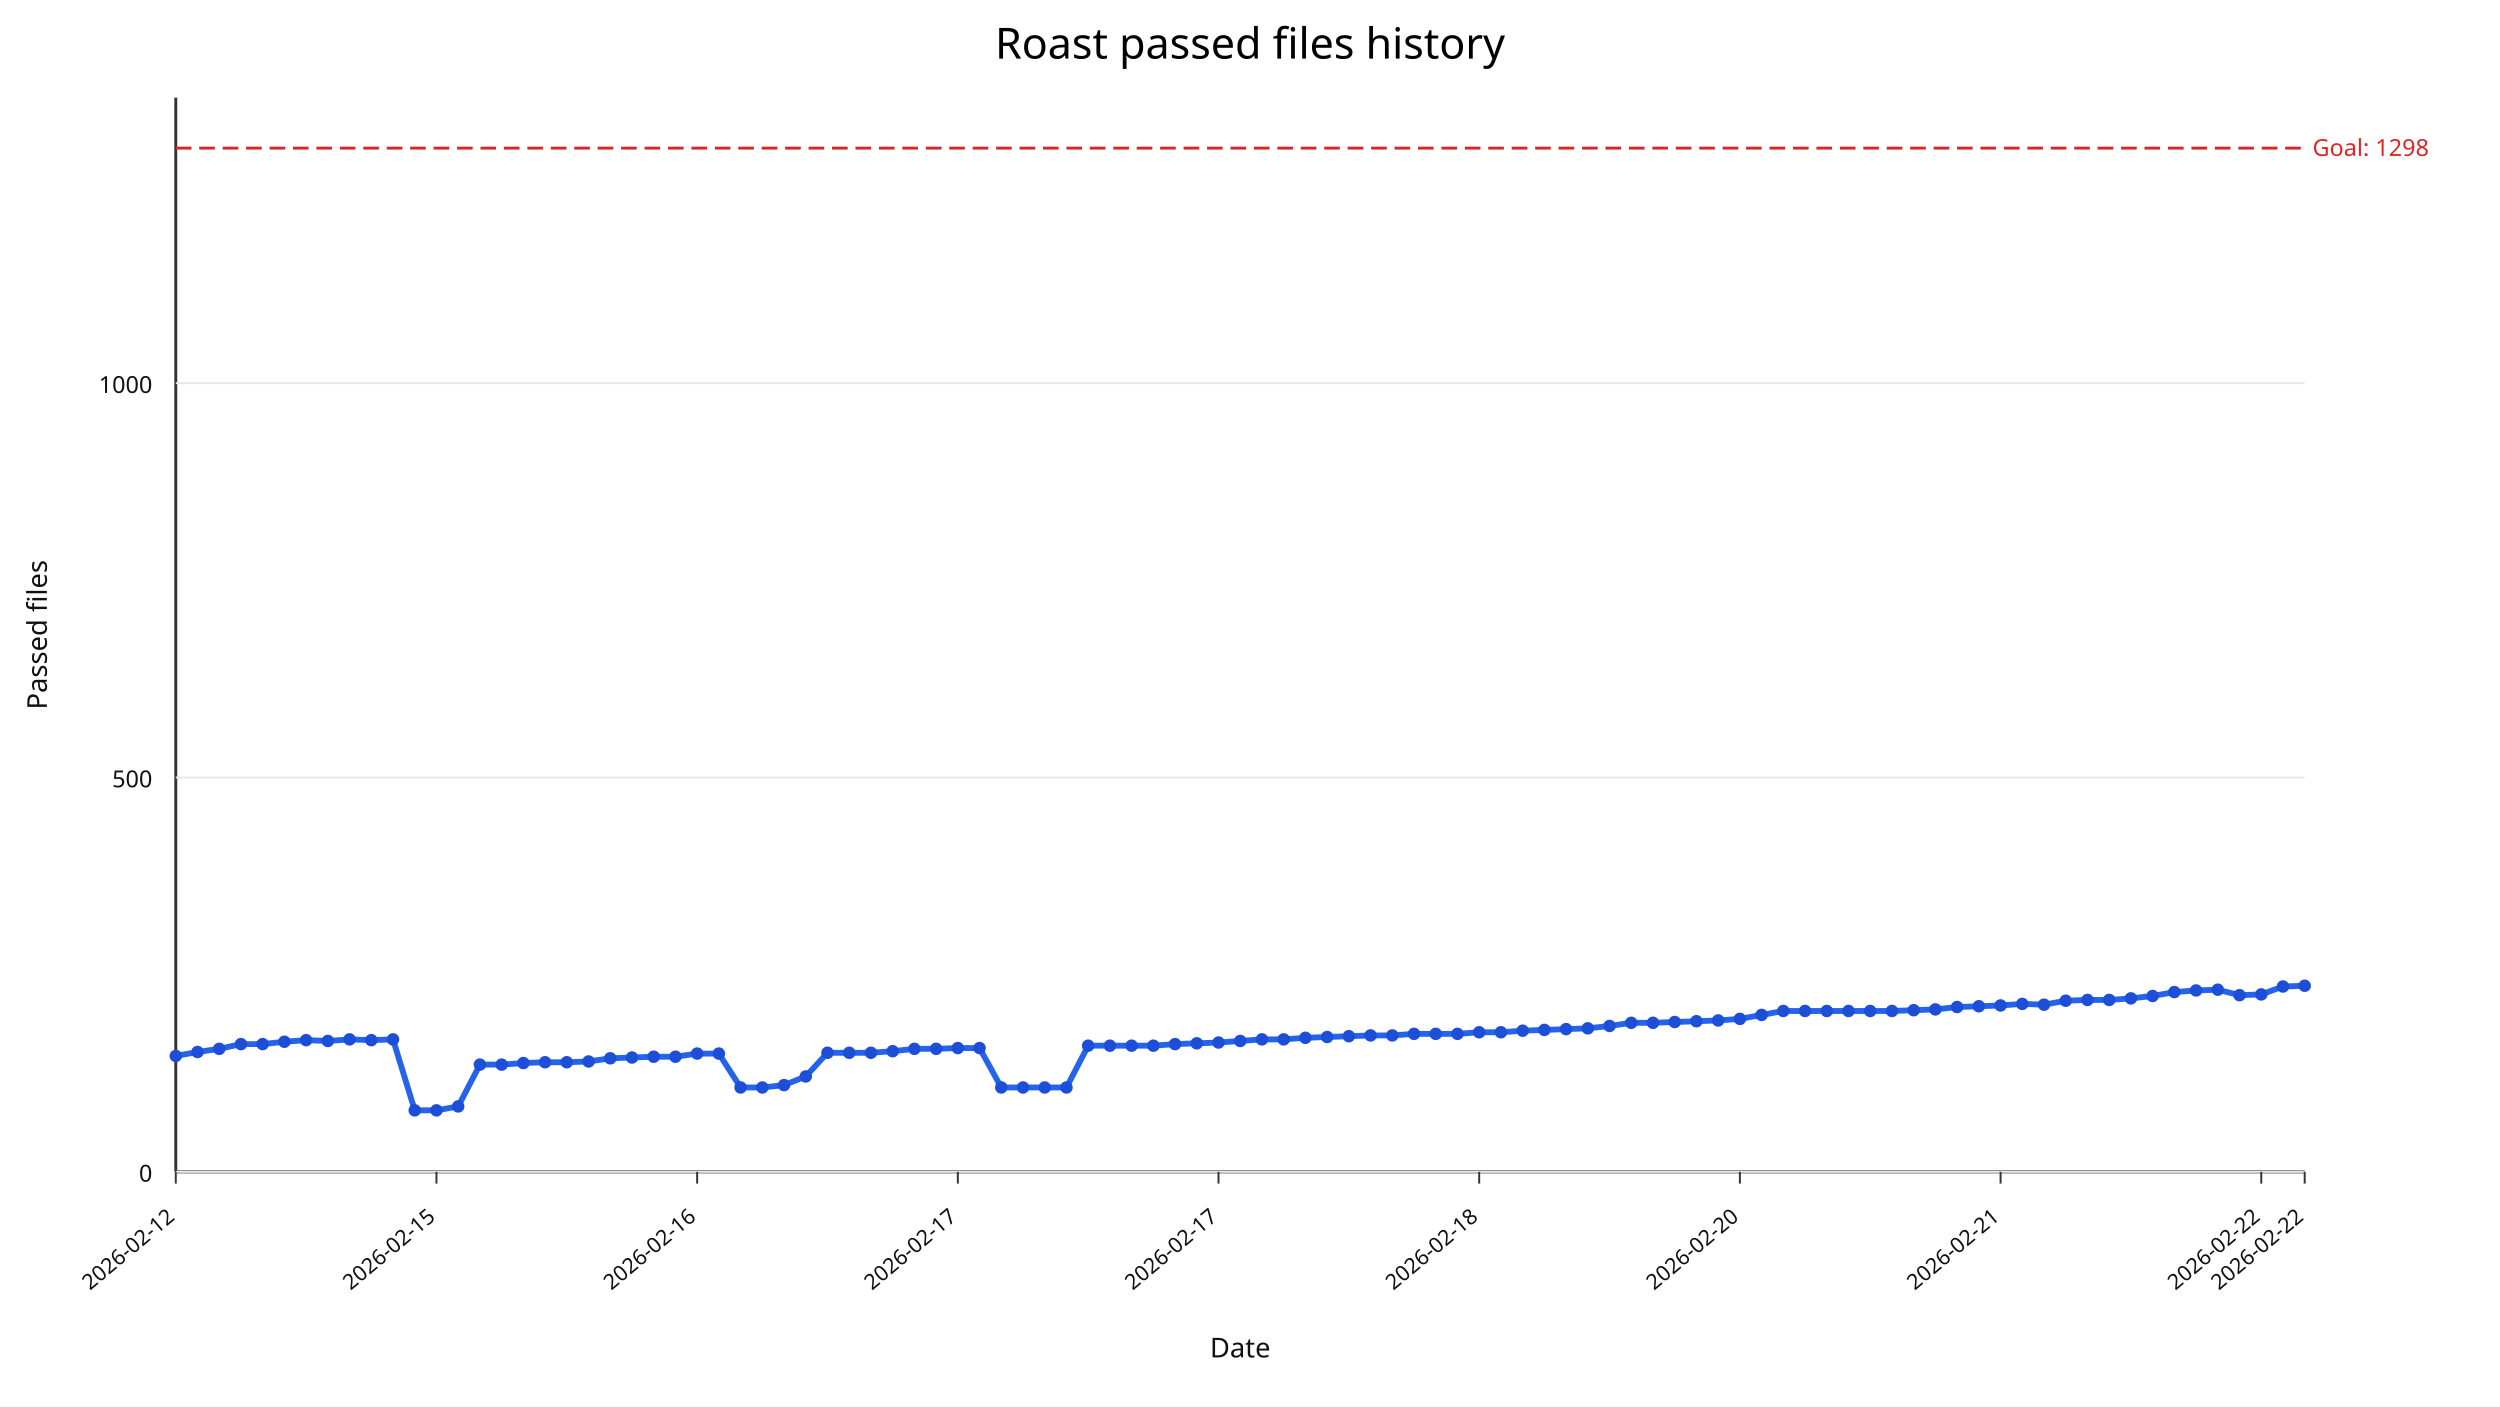
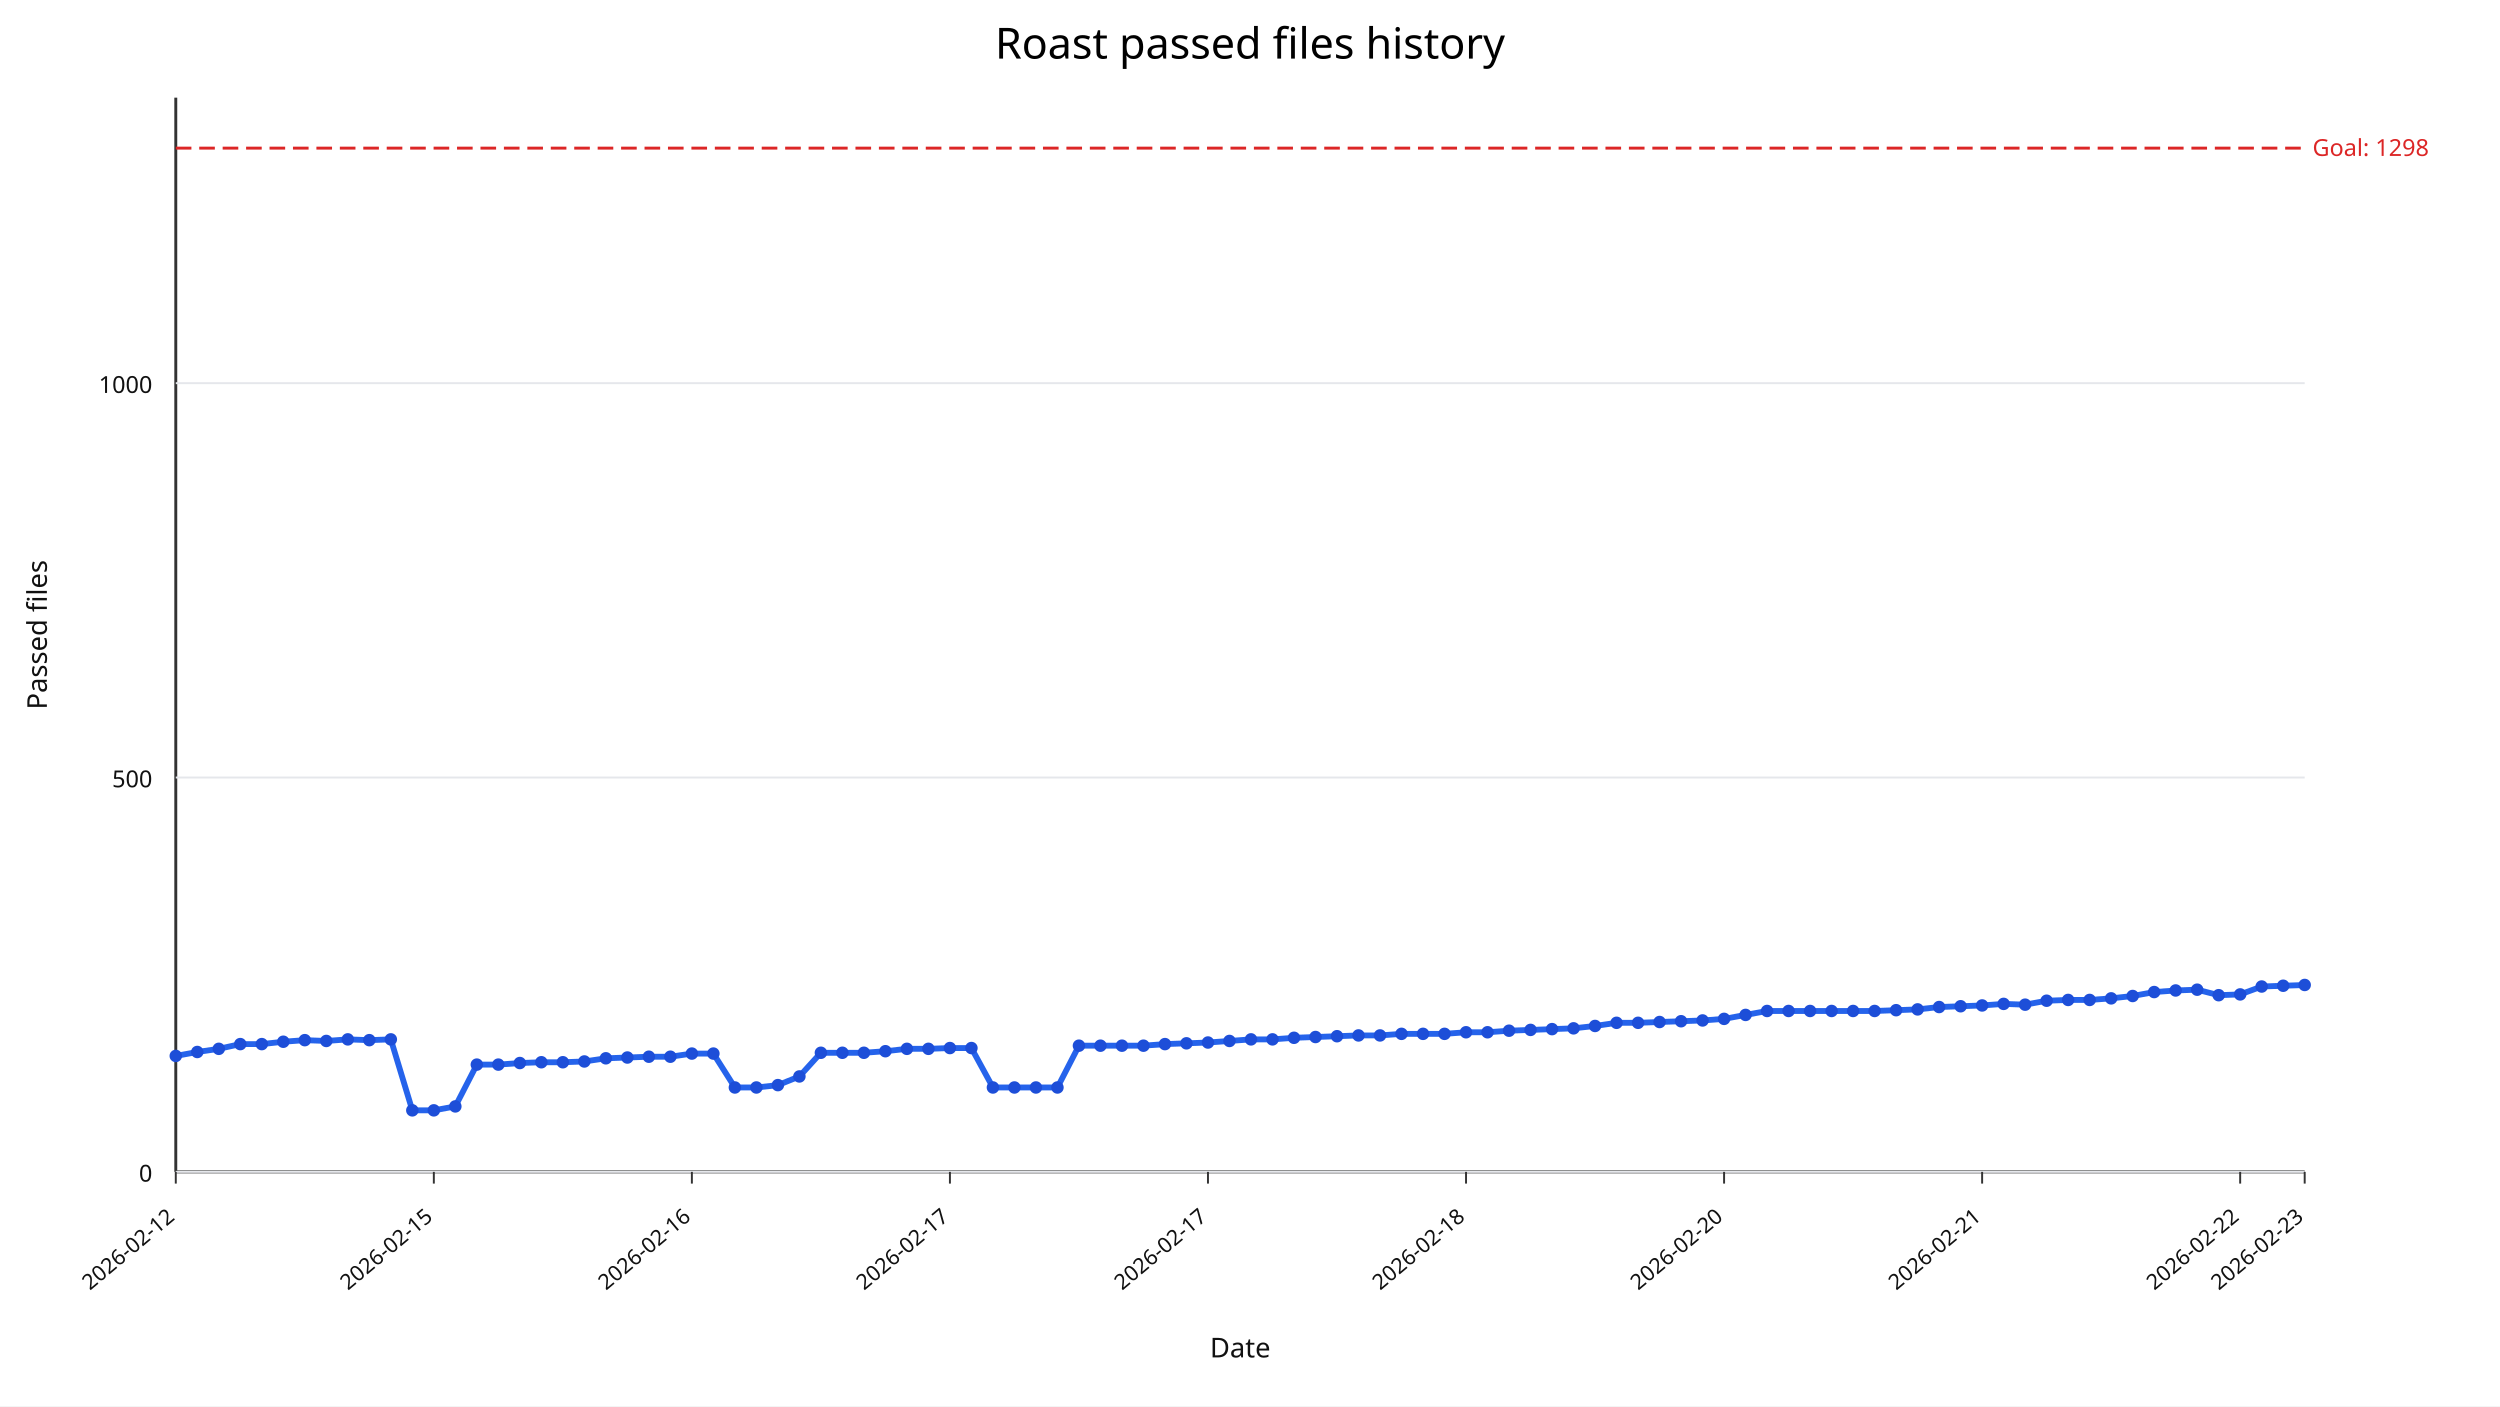
<svg xmlns="http://www.w3.org/2000/svg" width="1280" height="720" viewBox="0 0 1280 720">
  <rect width="100%" height="100%" fill="#ffffff" />
  <text x="640" y="30" text-anchor="middle" font-size="22" font-family="sans-serif">Roast passed files history</text>
  <line x1="90" y1="600" x2="1180" y2="600" stroke="#333" stroke-width="1.5" />
  <line x1="90" y1="50" x2="90" y2="600" stroke="#333" stroke-width="1.5" />
  <line x1="90" y1="600.00" x2="1180" y2="600.00" stroke="#e5e7eb" stroke-width="1" />
  <text x="78" y="605.00" text-anchor="end" font-size="12" fill="#111" font-family="sans-serif">0</text>
  <line x1="90" y1="398.09" x2="1180" y2="398.09" stroke="#e5e7eb" stroke-width="1" />
  <text x="78" y="403.09" text-anchor="end" font-size="12" fill="#111" font-family="sans-serif">500</text>
  <line x1="90" y1="196.18" x2="1180" y2="196.18" stroke="#e5e7eb" stroke-width="1" />
  <text x="78" y="201.18" text-anchor="end" font-size="12" fill="#111" font-family="sans-serif">1000</text>
  <line x1="90.00" y1="600" x2="90.00" y2="606" stroke="#333" stroke-width="1" />
  <text x="90.00" y="624" text-anchor="end" font-size="11" fill="#111" transform="rotate(-40 90.00,624)" font-family="sans-serif">2026-02-12</text>
-   <line x1="223.47" y1="600" x2="223.47" y2="606" stroke="#333" stroke-width="1" />
-   <text x="223.47" y="624" text-anchor="end" font-size="11" fill="#111" transform="rotate(-40 223.47,624)" font-family="sans-serif">2026-02-15</text>
-   <line x1="356.94" y1="600" x2="356.94" y2="606" stroke="#333" stroke-width="1" />
-   <text x="356.94" y="624" text-anchor="end" font-size="11" fill="#111" transform="rotate(-40 356.94,624)" font-family="sans-serif">2026-02-16</text>
-   <line x1="490.41" y1="600" x2="490.41" y2="606" stroke="#333" stroke-width="1" />
-   <text x="490.41" y="624" text-anchor="end" font-size="11" fill="#111" transform="rotate(-40 490.41,624)" font-family="sans-serif">2026-02-17</text>
-   <line x1="623.88" y1="600" x2="623.88" y2="606" stroke="#333" stroke-width="1" />
-   <text x="623.88" y="624" text-anchor="end" font-size="11" fill="#111" transform="rotate(-40 623.88,624)" font-family="sans-serif">2026-02-17</text>
-   <line x1="757.35" y1="600" x2="757.35" y2="606" stroke="#333" stroke-width="1" />
-   <text x="757.35" y="624" text-anchor="end" font-size="11" fill="#111" transform="rotate(-40 757.35,624)" font-family="sans-serif">2026-02-18</text>
-   <line x1="890.82" y1="600" x2="890.82" y2="606" stroke="#333" stroke-width="1" />
-   <text x="890.82" y="624" text-anchor="end" font-size="11" fill="#111" transform="rotate(-40 890.82,624)" font-family="sans-serif">2026-02-20</text>
-   <line x1="1024.29" y1="600" x2="1024.29" y2="606" stroke="#333" stroke-width="1" />
-   <text x="1024.29" y="624" text-anchor="end" font-size="11" fill="#111" transform="rotate(-40 1024.29,624)" font-family="sans-serif">2026-02-21</text>
-   <line x1="1157.76" y1="600" x2="1157.76" y2="606" stroke="#333" stroke-width="1" />
-   <text x="1157.76" y="624" text-anchor="end" font-size="11" fill="#111" transform="rotate(-40 1157.76,624)" font-family="sans-serif">2026-02-22</text>
+   <line x1="222.12" y1="600" x2="222.12" y2="606" stroke="#333" stroke-width="1" />
+   <text x="222.12" y="624" text-anchor="end" font-size="11" fill="#111" transform="rotate(-40 222.12,624)" font-family="sans-serif">2026-02-15</text>
+   <line x1="354.24" y1="600" x2="354.24" y2="606" stroke="#333" stroke-width="1" />
+   <text x="354.24" y="624" text-anchor="end" font-size="11" fill="#111" transform="rotate(-40 354.24,624)" font-family="sans-serif">2026-02-16</text>
+   <line x1="486.36" y1="600" x2="486.36" y2="606" stroke="#333" stroke-width="1" />
+   <text x="486.36" y="624" text-anchor="end" font-size="11" fill="#111" transform="rotate(-40 486.36,624)" font-family="sans-serif">2026-02-17</text>
+   <line x1="618.48" y1="600" x2="618.48" y2="606" stroke="#333" stroke-width="1" />
+   <text x="618.48" y="624" text-anchor="end" font-size="11" fill="#111" transform="rotate(-40 618.48,624)" font-family="sans-serif">2026-02-17</text>
+   <line x1="750.61" y1="600" x2="750.61" y2="606" stroke="#333" stroke-width="1" />
+   <text x="750.61" y="624" text-anchor="end" font-size="11" fill="#111" transform="rotate(-40 750.61,624)" font-family="sans-serif">2026-02-18</text>
+   <line x1="882.73" y1="600" x2="882.73" y2="606" stroke="#333" stroke-width="1" />
+   <text x="882.73" y="624" text-anchor="end" font-size="11" fill="#111" transform="rotate(-40 882.73,624)" font-family="sans-serif">2026-02-20</text>
+   <line x1="1014.85" y1="600" x2="1014.85" y2="606" stroke="#333" stroke-width="1" />
+   <text x="1014.85" y="624" text-anchor="end" font-size="11" fill="#111" transform="rotate(-40 1014.85,624)" font-family="sans-serif">2026-02-21</text>
+   <line x1="1146.97" y1="600" x2="1146.97" y2="606" stroke="#333" stroke-width="1" />
+   <text x="1146.97" y="624" text-anchor="end" font-size="11" fill="#111" transform="rotate(-40 1146.97,624)" font-family="sans-serif">2026-02-22</text>
  <line x1="1180.00" y1="600" x2="1180.00" y2="606" stroke="#333" stroke-width="1" />
-   <text x="1180.00" y="624" text-anchor="end" font-size="11" fill="#111" transform="rotate(-40 1180.00,624)" font-family="sans-serif">2026-02-22</text>
+   <text x="1180.00" y="624" text-anchor="end" font-size="11" fill="#111" transform="rotate(-40 1180.00,624)" font-family="sans-serif">2026-02-23</text>
  <line x1="90" y1="75.84" x2="1180" y2="75.84" stroke="#dc2626" stroke-width="1.5" stroke-dasharray="8,4" />
  <text x="1184" y="79.84" font-size="12" fill="#dc2626" font-family="sans-serif">Goal: 1298</text>
-   <polyline fill="none" stroke="#2563eb" stroke-width="3" points="90.00,540.64 101.12,538.62 112.24,537.00 123.37,534.58 134.49,534.58 145.61,533.37 156.73,532.56 167.86,532.97 178.98,532.16 190.10,532.56 201.22,532.16 212.35,568.50 223.47,568.50 234.59,566.48 245.71,545.08 256.84,545.08 267.96,544.27 279.08,543.87 290.20,543.87 301.33,543.47 312.45,541.85 323.57,541.45 334.69,541.04 345.82,541.04 356.94,539.43 368.06,539.43 379.18,556.79 390.31,556.79 401.43,555.58 412.55,551.14 423.67,539.02 434.80,539.02 445.92,539.02 457.04,538.22 468.16,537.00 479.29,537.00 490.41,536.60 501.53,536.60 512.65,556.79 523.78,556.79 534.90,556.79 546.02,556.79 557.14,535.39 568.27,535.39 579.39,535.39 590.51,535.39 601.63,534.58 612.76,534.18 623.88,533.77 635.00,532.97 646.12,532.16 657.24,532.16 668.37,531.35 679.49,530.95 690.61,530.54 701.73,530.14 712.86,530.14 723.98,529.33 735.10,529.33 746.22,529.33 757.35,528.52 768.47,528.52 779.59,527.72 790.71,527.31 801.84,526.91 812.96,526.51 824.08,525.29 835.20,523.68 846.33,523.68 857.45,523.27 868.57,522.87 879.69,522.47 890.82,521.66 901.94,519.64 913.06,517.62 924.18,517.62 935.31,517.62 946.43,517.62 957.55,517.62 968.67,517.62 979.80,517.22 990.92,516.81 1002.04,515.60 1013.16,515.20 1024.29,514.79 1035.41,513.99 1046.53,514.39 1057.65,512.37 1068.78,511.97 1079.90,511.97 1091.02,511.16 1102.14,509.95 1113.27,507.93 1124.39,507.12 1135.51,506.72 1146.63,509.54 1157.76,509.14 1168.88,505.10 1180.00,504.70" />
+   <polyline fill="none" stroke="#2563eb" stroke-width="3" points="90.00,540.64 101.01,538.62 112.02,537.00 123.03,534.58 134.04,534.58 145.05,533.37 156.06,532.56 167.07,532.97 178.08,532.16 189.09,532.56 200.10,532.16 211.11,568.50 222.12,568.50 233.13,566.48 244.14,545.08 255.15,545.08 266.16,544.27 277.17,543.87 288.18,543.87 299.19,543.47 310.20,541.85 321.21,541.45 332.22,541.04 343.23,541.04 354.24,539.43 365.25,539.43 376.26,556.79 387.27,556.79 398.28,555.58 409.29,551.14 420.30,539.02 431.31,539.02 442.32,539.02 453.33,538.22 464.34,537.00 475.35,537.00 486.36,536.60 497.37,536.60 508.38,556.79 519.39,556.79 530.40,556.79 541.41,556.79 552.42,535.39 563.43,535.39 574.44,535.39 585.45,535.39 596.46,534.58 607.47,534.18 618.48,533.77 629.49,532.97 640.51,532.16 651.52,532.16 662.53,531.35 673.54,530.95 684.55,530.54 695.56,530.14 706.57,530.14 717.58,529.33 728.59,529.33 739.60,529.33 750.61,528.52 761.62,528.52 772.63,527.72 783.64,527.31 794.65,526.91 805.66,526.51 816.67,525.29 827.68,523.68 838.69,523.68 849.70,523.27 860.71,522.87 871.72,522.47 882.73,521.66 893.74,519.64 904.75,517.62 915.76,517.62 926.77,517.62 937.78,517.62 948.79,517.62 959.80,517.62 970.81,517.22 981.82,516.81 992.83,515.60 1003.84,515.20 1014.85,514.79 1025.86,513.99 1036.87,514.39 1047.88,512.37 1058.89,511.97 1069.90,511.97 1080.91,511.16 1091.92,509.95 1102.93,507.93 1113.94,507.12 1124.95,506.72 1135.96,509.54 1146.97,509.14 1157.98,505.10 1168.99,504.70 1180.00,504.30" />
  <circle cx="90.00" cy="540.64" r="3.2" fill="#1d4ed8" />
-   <circle cx="101.12" cy="538.62" r="3.2" fill="#1d4ed8" />
-   <circle cx="112.24" cy="537.00" r="3.2" fill="#1d4ed8" />
-   <circle cx="123.37" cy="534.58" r="3.2" fill="#1d4ed8" />
-   <circle cx="134.49" cy="534.58" r="3.2" fill="#1d4ed8" />
-   <circle cx="145.61" cy="533.37" r="3.2" fill="#1d4ed8" />
-   <circle cx="156.73" cy="532.56" r="3.2" fill="#1d4ed8" />
-   <circle cx="167.86" cy="532.97" r="3.2" fill="#1d4ed8" />
-   <circle cx="178.98" cy="532.16" r="3.2" fill="#1d4ed8" />
-   <circle cx="190.10" cy="532.56" r="3.2" fill="#1d4ed8" />
-   <circle cx="201.22" cy="532.16" r="3.2" fill="#1d4ed8" />
-   <circle cx="212.35" cy="568.50" r="3.2" fill="#1d4ed8" />
-   <circle cx="223.47" cy="568.50" r="3.2" fill="#1d4ed8" />
-   <circle cx="234.59" cy="566.48" r="3.2" fill="#1d4ed8" />
-   <circle cx="245.71" cy="545.08" r="3.2" fill="#1d4ed8" />
-   <circle cx="256.84" cy="545.08" r="3.2" fill="#1d4ed8" />
-   <circle cx="267.96" cy="544.27" r="3.2" fill="#1d4ed8" />
-   <circle cx="279.08" cy="543.87" r="3.2" fill="#1d4ed8" />
-   <circle cx="290.20" cy="543.87" r="3.2" fill="#1d4ed8" />
-   <circle cx="301.33" cy="543.47" r="3.2" fill="#1d4ed8" />
-   <circle cx="312.45" cy="541.85" r="3.2" fill="#1d4ed8" />
-   <circle cx="323.57" cy="541.45" r="3.2" fill="#1d4ed8" />
-   <circle cx="334.69" cy="541.04" r="3.2" fill="#1d4ed8" />
-   <circle cx="345.82" cy="541.04" r="3.2" fill="#1d4ed8" />
-   <circle cx="356.94" cy="539.43" r="3.2" fill="#1d4ed8" />
-   <circle cx="368.06" cy="539.43" r="3.2" fill="#1d4ed8" />
-   <circle cx="379.18" cy="556.79" r="3.2" fill="#1d4ed8" />
-   <circle cx="390.31" cy="556.79" r="3.2" fill="#1d4ed8" />
-   <circle cx="401.43" cy="555.58" r="3.2" fill="#1d4ed8" />
-   <circle cx="412.55" cy="551.14" r="3.2" fill="#1d4ed8" />
-   <circle cx="423.67" cy="539.02" r="3.2" fill="#1d4ed8" />
-   <circle cx="434.80" cy="539.02" r="3.2" fill="#1d4ed8" />
-   <circle cx="445.92" cy="539.02" r="3.2" fill="#1d4ed8" />
-   <circle cx="457.04" cy="538.22" r="3.2" fill="#1d4ed8" />
-   <circle cx="468.16" cy="537.00" r="3.2" fill="#1d4ed8" />
-   <circle cx="479.29" cy="537.00" r="3.2" fill="#1d4ed8" />
-   <circle cx="490.41" cy="536.60" r="3.2" fill="#1d4ed8" />
-   <circle cx="501.53" cy="536.60" r="3.2" fill="#1d4ed8" />
-   <circle cx="512.65" cy="556.79" r="3.2" fill="#1d4ed8" />
-   <circle cx="523.78" cy="556.79" r="3.2" fill="#1d4ed8" />
-   <circle cx="534.90" cy="556.79" r="3.2" fill="#1d4ed8" />
-   <circle cx="546.02" cy="556.79" r="3.2" fill="#1d4ed8" />
-   <circle cx="557.14" cy="535.39" r="3.2" fill="#1d4ed8" />
-   <circle cx="568.27" cy="535.39" r="3.2" fill="#1d4ed8" />
-   <circle cx="579.39" cy="535.39" r="3.2" fill="#1d4ed8" />
-   <circle cx="590.51" cy="535.39" r="3.2" fill="#1d4ed8" />
-   <circle cx="601.63" cy="534.58" r="3.2" fill="#1d4ed8" />
-   <circle cx="612.76" cy="534.18" r="3.2" fill="#1d4ed8" />
-   <circle cx="623.88" cy="533.77" r="3.2" fill="#1d4ed8" />
-   <circle cx="635.00" cy="532.97" r="3.2" fill="#1d4ed8" />
-   <circle cx="646.12" cy="532.16" r="3.2" fill="#1d4ed8" />
-   <circle cx="657.24" cy="532.16" r="3.2" fill="#1d4ed8" />
-   <circle cx="668.37" cy="531.35" r="3.2" fill="#1d4ed8" />
-   <circle cx="679.49" cy="530.95" r="3.2" fill="#1d4ed8" />
-   <circle cx="690.61" cy="530.54" r="3.2" fill="#1d4ed8" />
-   <circle cx="701.73" cy="530.14" r="3.2" fill="#1d4ed8" />
-   <circle cx="712.86" cy="530.14" r="3.2" fill="#1d4ed8" />
-   <circle cx="723.98" cy="529.33" r="3.2" fill="#1d4ed8" />
-   <circle cx="735.10" cy="529.33" r="3.2" fill="#1d4ed8" />
-   <circle cx="746.22" cy="529.33" r="3.2" fill="#1d4ed8" />
-   <circle cx="757.35" cy="528.52" r="3.2" fill="#1d4ed8" />
-   <circle cx="768.47" cy="528.52" r="3.2" fill="#1d4ed8" />
-   <circle cx="779.59" cy="527.72" r="3.2" fill="#1d4ed8" />
-   <circle cx="790.71" cy="527.31" r="3.2" fill="#1d4ed8" />
-   <circle cx="801.84" cy="526.91" r="3.2" fill="#1d4ed8" />
-   <circle cx="812.96" cy="526.51" r="3.2" fill="#1d4ed8" />
-   <circle cx="824.08" cy="525.29" r="3.2" fill="#1d4ed8" />
-   <circle cx="835.20" cy="523.68" r="3.2" fill="#1d4ed8" />
-   <circle cx="846.33" cy="523.68" r="3.2" fill="#1d4ed8" />
-   <circle cx="857.45" cy="523.27" r="3.2" fill="#1d4ed8" />
-   <circle cx="868.57" cy="522.87" r="3.2" fill="#1d4ed8" />
-   <circle cx="879.69" cy="522.47" r="3.2" fill="#1d4ed8" />
-   <circle cx="890.82" cy="521.66" r="3.2" fill="#1d4ed8" />
-   <circle cx="901.94" cy="519.64" r="3.2" fill="#1d4ed8" />
-   <circle cx="913.06" cy="517.62" r="3.2" fill="#1d4ed8" />
-   <circle cx="924.18" cy="517.62" r="3.2" fill="#1d4ed8" />
-   <circle cx="935.31" cy="517.62" r="3.2" fill="#1d4ed8" />
-   <circle cx="946.43" cy="517.62" r="3.2" fill="#1d4ed8" />
-   <circle cx="957.55" cy="517.62" r="3.2" fill="#1d4ed8" />
-   <circle cx="968.67" cy="517.62" r="3.2" fill="#1d4ed8" />
-   <circle cx="979.80" cy="517.22" r="3.2" fill="#1d4ed8" />
-   <circle cx="990.92" cy="516.81" r="3.2" fill="#1d4ed8" />
-   <circle cx="1002.04" cy="515.60" r="3.2" fill="#1d4ed8" />
-   <circle cx="1013.16" cy="515.20" r="3.2" fill="#1d4ed8" />
-   <circle cx="1024.29" cy="514.79" r="3.2" fill="#1d4ed8" />
-   <circle cx="1035.41" cy="513.99" r="3.2" fill="#1d4ed8" />
-   <circle cx="1046.53" cy="514.39" r="3.2" fill="#1d4ed8" />
-   <circle cx="1057.65" cy="512.37" r="3.2" fill="#1d4ed8" />
-   <circle cx="1068.78" cy="511.97" r="3.2" fill="#1d4ed8" />
-   <circle cx="1079.90" cy="511.97" r="3.2" fill="#1d4ed8" />
-   <circle cx="1091.02" cy="511.16" r="3.2" fill="#1d4ed8" />
-   <circle cx="1102.14" cy="509.95" r="3.2" fill="#1d4ed8" />
-   <circle cx="1113.27" cy="507.93" r="3.2" fill="#1d4ed8" />
-   <circle cx="1124.39" cy="507.12" r="3.2" fill="#1d4ed8" />
-   <circle cx="1135.51" cy="506.72" r="3.2" fill="#1d4ed8" />
-   <circle cx="1146.63" cy="509.54" r="3.2" fill="#1d4ed8" />
-   <circle cx="1157.76" cy="509.14" r="3.2" fill="#1d4ed8" />
-   <circle cx="1168.88" cy="505.10" r="3.2" fill="#1d4ed8" />
-   <circle cx="1180.00" cy="504.70" r="3.2" fill="#1d4ed8" />
+   <circle cx="101.01" cy="538.62" r="3.2" fill="#1d4ed8" />
+   <circle cx="112.02" cy="537.00" r="3.2" fill="#1d4ed8" />
+   <circle cx="123.03" cy="534.58" r="3.2" fill="#1d4ed8" />
+   <circle cx="134.04" cy="534.58" r="3.2" fill="#1d4ed8" />
+   <circle cx="145.05" cy="533.37" r="3.2" fill="#1d4ed8" />
+   <circle cx="156.06" cy="532.56" r="3.2" fill="#1d4ed8" />
+   <circle cx="167.07" cy="532.97" r="3.2" fill="#1d4ed8" />
+   <circle cx="178.08" cy="532.16" r="3.2" fill="#1d4ed8" />
+   <circle cx="189.09" cy="532.56" r="3.2" fill="#1d4ed8" />
+   <circle cx="200.10" cy="532.16" r="3.2" fill="#1d4ed8" />
+   <circle cx="211.11" cy="568.50" r="3.2" fill="#1d4ed8" />
+   <circle cx="222.12" cy="568.50" r="3.2" fill="#1d4ed8" />
+   <circle cx="233.13" cy="566.48" r="3.2" fill="#1d4ed8" />
+   <circle cx="244.14" cy="545.08" r="3.2" fill="#1d4ed8" />
+   <circle cx="255.15" cy="545.08" r="3.2" fill="#1d4ed8" />
+   <circle cx="266.16" cy="544.27" r="3.2" fill="#1d4ed8" />
+   <circle cx="277.17" cy="543.87" r="3.2" fill="#1d4ed8" />
+   <circle cx="288.18" cy="543.87" r="3.2" fill="#1d4ed8" />
+   <circle cx="299.19" cy="543.47" r="3.2" fill="#1d4ed8" />
+   <circle cx="310.20" cy="541.85" r="3.2" fill="#1d4ed8" />
+   <circle cx="321.21" cy="541.45" r="3.2" fill="#1d4ed8" />
+   <circle cx="332.22" cy="541.04" r="3.2" fill="#1d4ed8" />
+   <circle cx="343.23" cy="541.04" r="3.2" fill="#1d4ed8" />
+   <circle cx="354.24" cy="539.43" r="3.2" fill="#1d4ed8" />
+   <circle cx="365.25" cy="539.43" r="3.2" fill="#1d4ed8" />
+   <circle cx="376.26" cy="556.79" r="3.2" fill="#1d4ed8" />
+   <circle cx="387.27" cy="556.79" r="3.2" fill="#1d4ed8" />
+   <circle cx="398.28" cy="555.58" r="3.2" fill="#1d4ed8" />
+   <circle cx="409.29" cy="551.14" r="3.2" fill="#1d4ed8" />
+   <circle cx="420.30" cy="539.02" r="3.2" fill="#1d4ed8" />
+   <circle cx="431.31" cy="539.02" r="3.2" fill="#1d4ed8" />
+   <circle cx="442.32" cy="539.02" r="3.2" fill="#1d4ed8" />
+   <circle cx="453.33" cy="538.22" r="3.2" fill="#1d4ed8" />
+   <circle cx="464.34" cy="537.00" r="3.2" fill="#1d4ed8" />
+   <circle cx="475.35" cy="537.00" r="3.2" fill="#1d4ed8" />
+   <circle cx="486.36" cy="536.60" r="3.2" fill="#1d4ed8" />
+   <circle cx="497.37" cy="536.60" r="3.2" fill="#1d4ed8" />
+   <circle cx="508.38" cy="556.79" r="3.2" fill="#1d4ed8" />
+   <circle cx="519.39" cy="556.79" r="3.2" fill="#1d4ed8" />
+   <circle cx="530.40" cy="556.79" r="3.2" fill="#1d4ed8" />
+   <circle cx="541.41" cy="556.79" r="3.2" fill="#1d4ed8" />
+   <circle cx="552.42" cy="535.39" r="3.2" fill="#1d4ed8" />
+   <circle cx="563.43" cy="535.39" r="3.2" fill="#1d4ed8" />
+   <circle cx="574.44" cy="535.39" r="3.2" fill="#1d4ed8" />
+   <circle cx="585.45" cy="535.39" r="3.2" fill="#1d4ed8" />
+   <circle cx="596.46" cy="534.58" r="3.2" fill="#1d4ed8" />
+   <circle cx="607.47" cy="534.18" r="3.2" fill="#1d4ed8" />
+   <circle cx="618.48" cy="533.77" r="3.2" fill="#1d4ed8" />
+   <circle cx="629.49" cy="532.97" r="3.2" fill="#1d4ed8" />
+   <circle cx="640.51" cy="532.16" r="3.2" fill="#1d4ed8" />
+   <circle cx="651.52" cy="532.16" r="3.2" fill="#1d4ed8" />
+   <circle cx="662.53" cy="531.35" r="3.2" fill="#1d4ed8" />
+   <circle cx="673.54" cy="530.95" r="3.2" fill="#1d4ed8" />
+   <circle cx="684.55" cy="530.54" r="3.2" fill="#1d4ed8" />
+   <circle cx="695.56" cy="530.14" r="3.2" fill="#1d4ed8" />
+   <circle cx="706.57" cy="530.14" r="3.2" fill="#1d4ed8" />
+   <circle cx="717.58" cy="529.33" r="3.2" fill="#1d4ed8" />
+   <circle cx="728.59" cy="529.33" r="3.2" fill="#1d4ed8" />
+   <circle cx="739.60" cy="529.33" r="3.2" fill="#1d4ed8" />
+   <circle cx="750.61" cy="528.52" r="3.2" fill="#1d4ed8" />
+   <circle cx="761.62" cy="528.52" r="3.2" fill="#1d4ed8" />
+   <circle cx="772.63" cy="527.72" r="3.2" fill="#1d4ed8" />
+   <circle cx="783.64" cy="527.31" r="3.2" fill="#1d4ed8" />
+   <circle cx="794.65" cy="526.91" r="3.2" fill="#1d4ed8" />
+   <circle cx="805.66" cy="526.51" r="3.2" fill="#1d4ed8" />
+   <circle cx="816.67" cy="525.29" r="3.2" fill="#1d4ed8" />
+   <circle cx="827.68" cy="523.68" r="3.2" fill="#1d4ed8" />
+   <circle cx="838.69" cy="523.68" r="3.2" fill="#1d4ed8" />
+   <circle cx="849.70" cy="523.27" r="3.2" fill="#1d4ed8" />
+   <circle cx="860.71" cy="522.87" r="3.2" fill="#1d4ed8" />
+   <circle cx="871.72" cy="522.47" r="3.2" fill="#1d4ed8" />
+   <circle cx="882.73" cy="521.66" r="3.2" fill="#1d4ed8" />
+   <circle cx="893.74" cy="519.64" r="3.2" fill="#1d4ed8" />
+   <circle cx="904.75" cy="517.62" r="3.2" fill="#1d4ed8" />
+   <circle cx="915.76" cy="517.62" r="3.2" fill="#1d4ed8" />
+   <circle cx="926.77" cy="517.62" r="3.2" fill="#1d4ed8" />
+   <circle cx="937.78" cy="517.62" r="3.2" fill="#1d4ed8" />
+   <circle cx="948.79" cy="517.62" r="3.2" fill="#1d4ed8" />
+   <circle cx="959.80" cy="517.62" r="3.2" fill="#1d4ed8" />
+   <circle cx="970.81" cy="517.22" r="3.2" fill="#1d4ed8" />
+   <circle cx="981.82" cy="516.81" r="3.2" fill="#1d4ed8" />
+   <circle cx="992.83" cy="515.60" r="3.2" fill="#1d4ed8" />
+   <circle cx="1003.84" cy="515.20" r="3.2" fill="#1d4ed8" />
+   <circle cx="1014.85" cy="514.79" r="3.2" fill="#1d4ed8" />
+   <circle cx="1025.86" cy="513.99" r="3.2" fill="#1d4ed8" />
+   <circle cx="1036.87" cy="514.39" r="3.2" fill="#1d4ed8" />
+   <circle cx="1047.88" cy="512.37" r="3.2" fill="#1d4ed8" />
+   <circle cx="1058.89" cy="511.97" r="3.2" fill="#1d4ed8" />
+   <circle cx="1069.90" cy="511.97" r="3.2" fill="#1d4ed8" />
+   <circle cx="1080.91" cy="511.16" r="3.2" fill="#1d4ed8" />
+   <circle cx="1091.92" cy="509.95" r="3.2" fill="#1d4ed8" />
+   <circle cx="1102.93" cy="507.93" r="3.2" fill="#1d4ed8" />
+   <circle cx="1113.94" cy="507.12" r="3.2" fill="#1d4ed8" />
+   <circle cx="1124.95" cy="506.72" r="3.2" fill="#1d4ed8" />
+   <circle cx="1135.96" cy="509.54" r="3.2" fill="#1d4ed8" />
+   <circle cx="1146.97" cy="509.14" r="3.2" fill="#1d4ed8" />
+   <circle cx="1157.98" cy="505.10" r="3.2" fill="#1d4ed8" />
+   <circle cx="1168.99" cy="504.70" r="3.2" fill="#1d4ed8" />
+   <circle cx="1180.00" cy="504.30" r="3.2" fill="#1d4ed8" />
  <text x="635" y="695" text-anchor="middle" font-size="14" fill="#111" font-family="sans-serif">Date</text>
  <text x="24" y="325" text-anchor="middle" font-size="14" fill="#111" transform="rotate(-90 24,325)" font-family="sans-serif">Passed files</text>
</svg>
